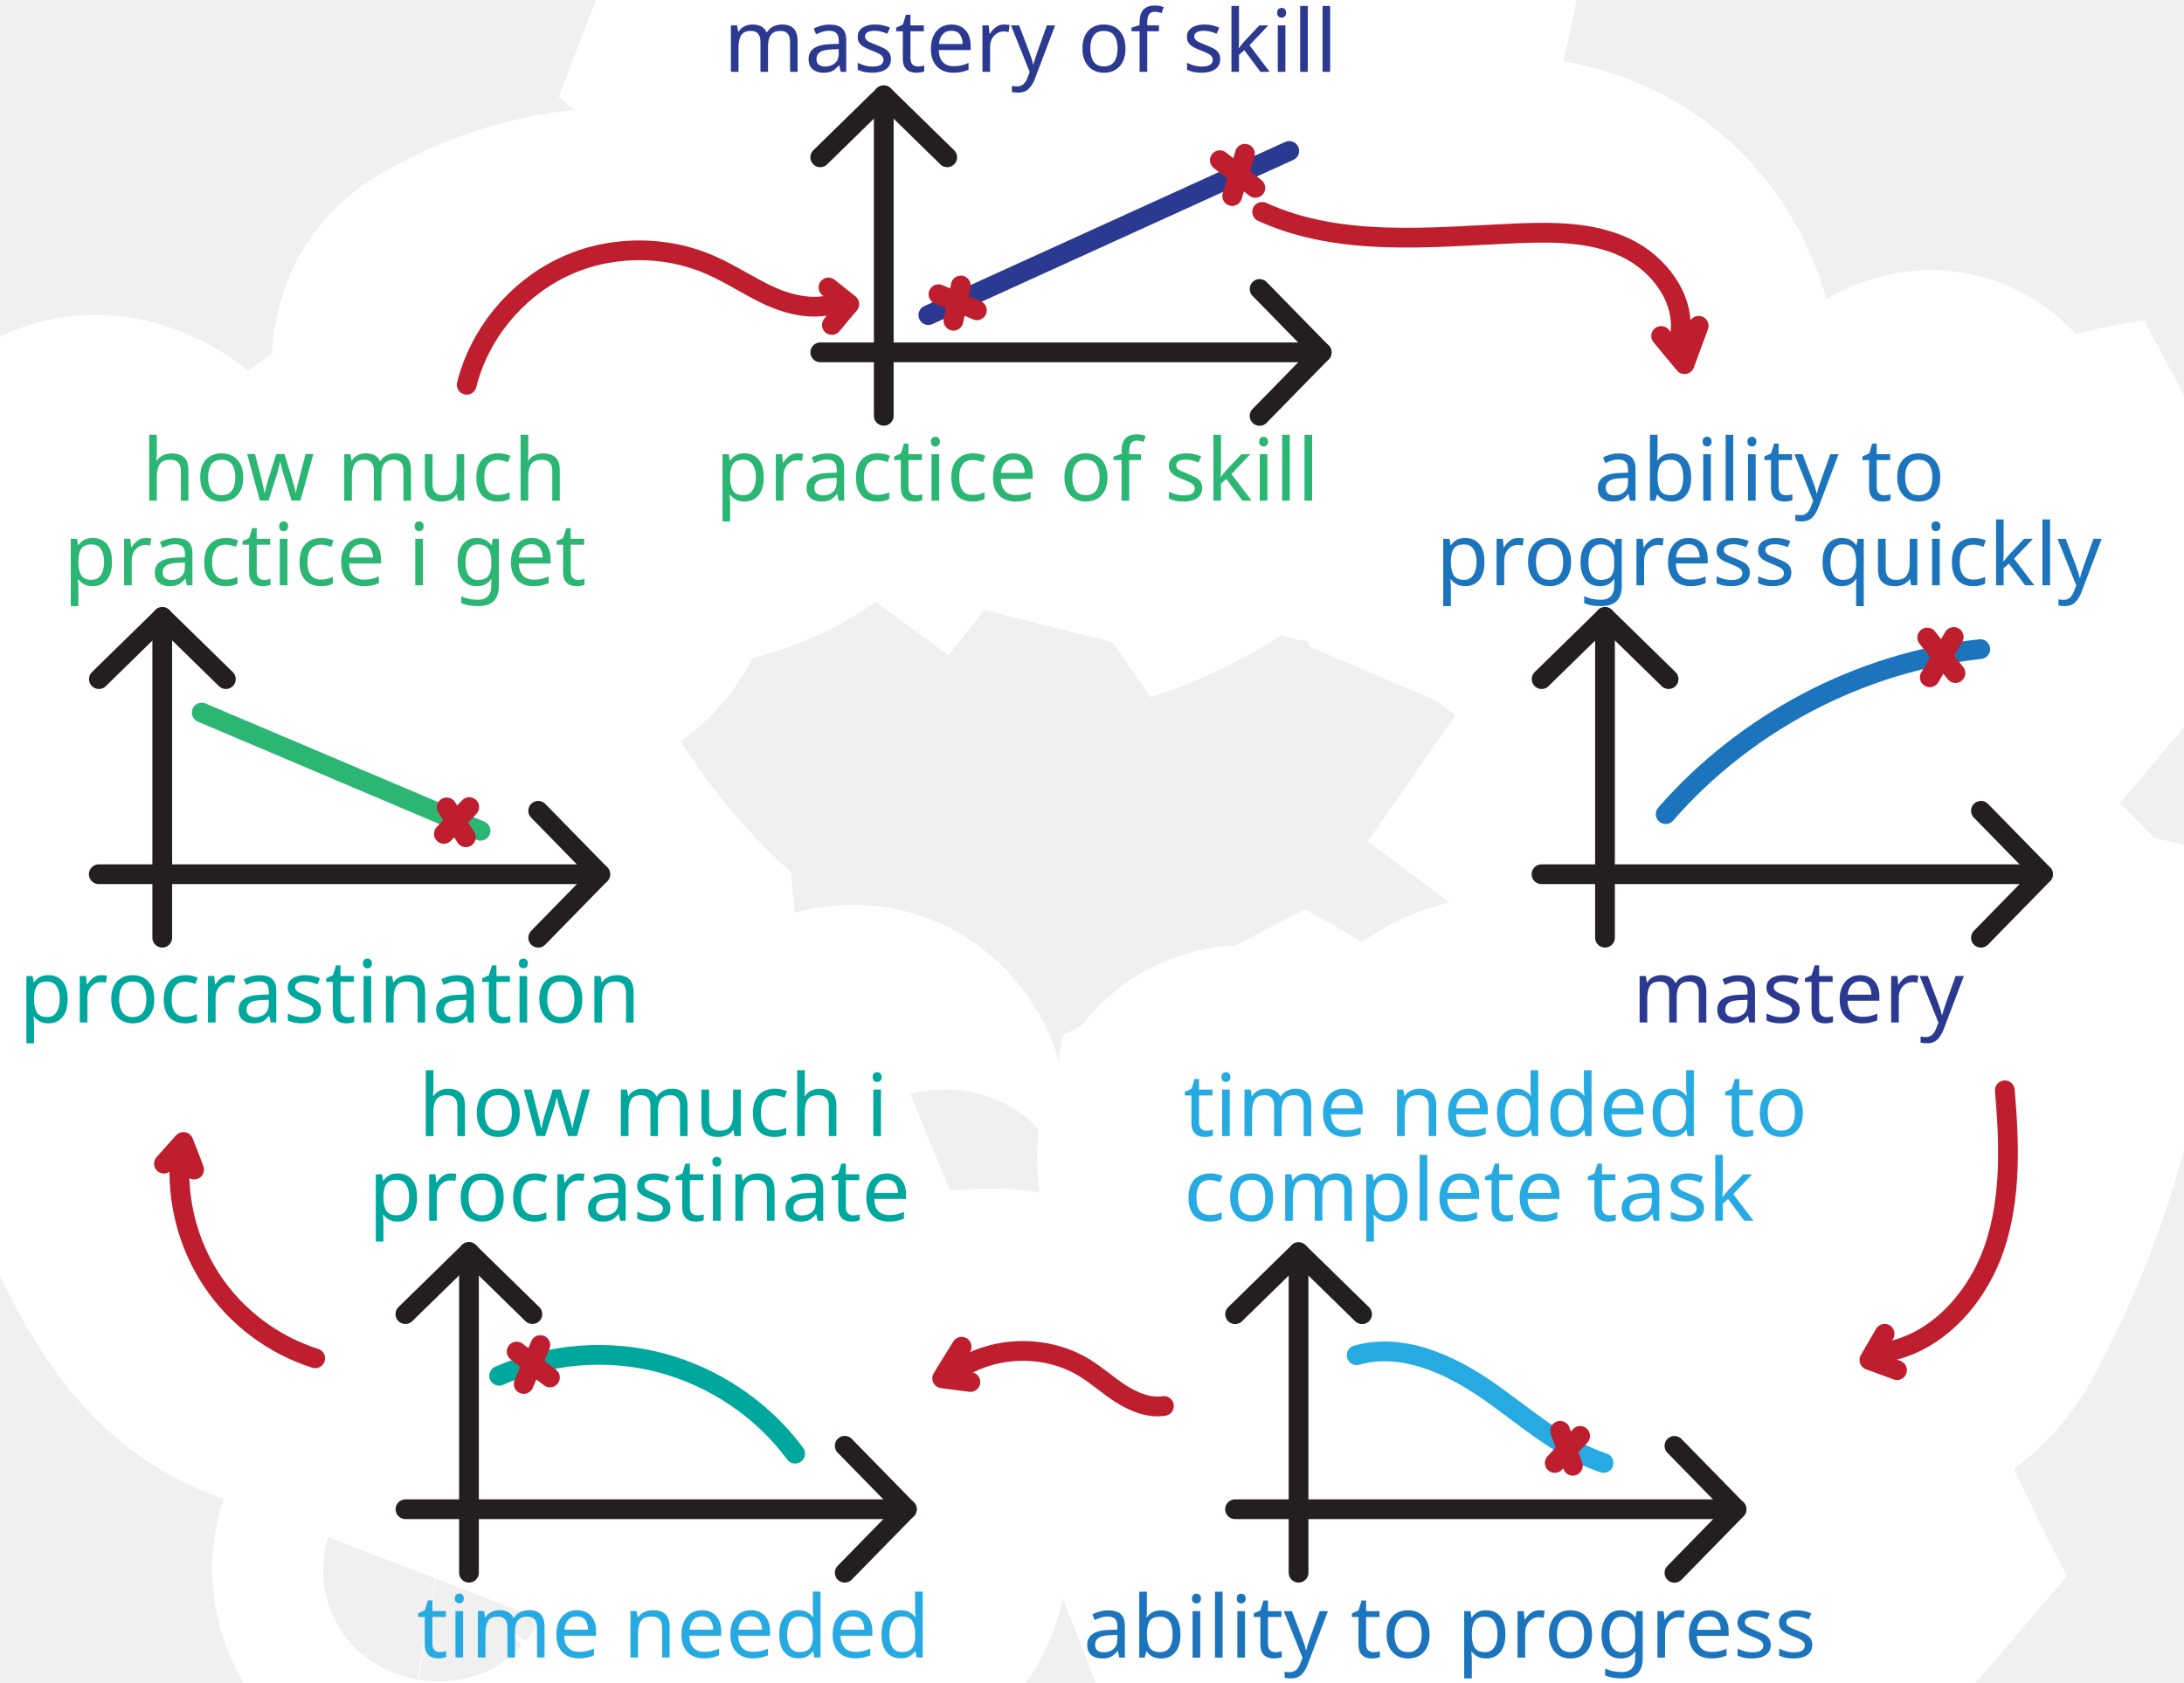
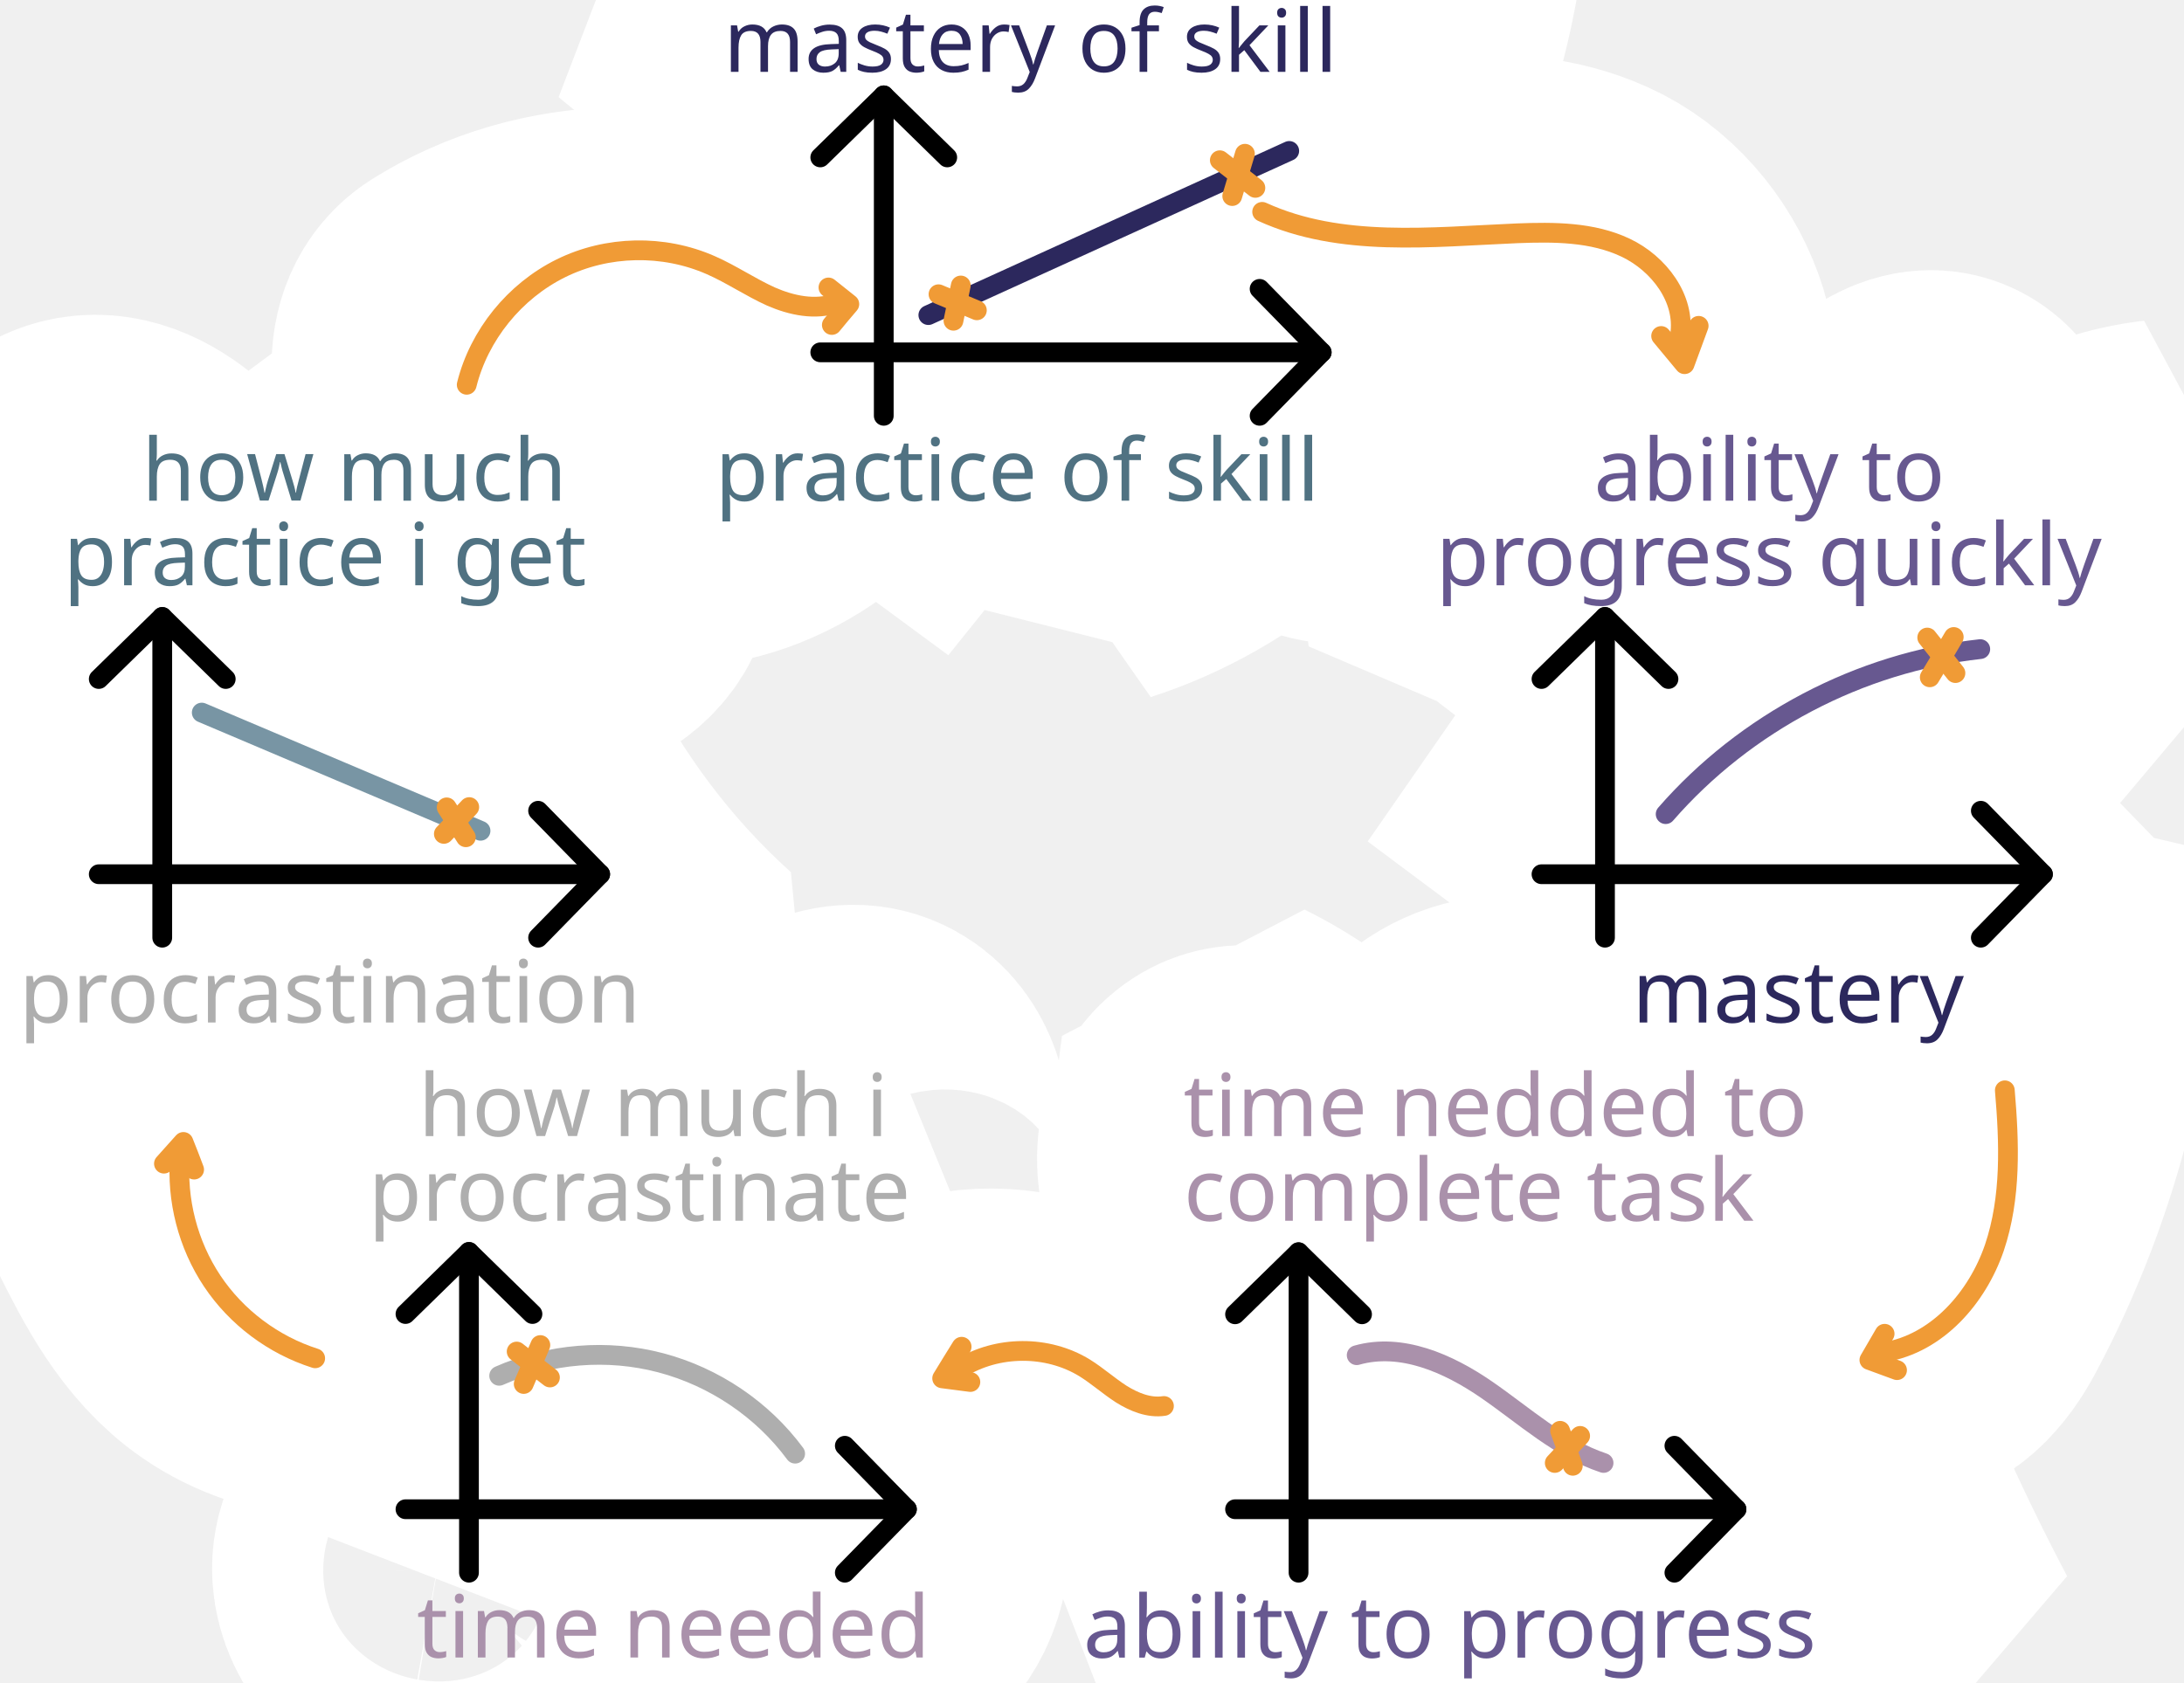
- <svg xmlns="http://www.w3.org/2000/svg" xmlns:xlink="http://www.w3.org/1999/xlink" version="1.1" id="Layer_1" x="0px" y="0px" width="774px" height="596.3px" viewBox="0 0 774 596.3" enable-background="new 0 0 774 596.3" xml:space="preserve">
-   <symbol id="Arrow_right_1_" viewBox="-25.5 -26 29 52">
-     <polyline fill="none" stroke="#231F20" stroke-width="7" stroke-linecap="round" stroke-linejoin="round" stroke-miterlimit="10" points="   -22,22.5 0,0 -22,-22.5  " />
-   </symbol>
-   <symbol id="Arrow_up" viewBox="-26 -25.5 52 29">
-     <polyline fill="none" stroke="#231F20" stroke-width="7" stroke-linecap="round" stroke-linejoin="round" stroke-miterlimit="10" points="   -22.5,-22 0,0 22.5,-22  " />
-   </symbol>
+ <svg xmlns="http://www.w3.org/2000/svg" version="1.1" id="Layer_1" x="0px" y="0px" width="774px" height="596.3px" viewBox="0 0 774 596.3" enable-background="new 0 0 774 596.3" xml:space="preserve">
  <path fill="none" stroke="#FFFFFF" stroke-width="120" stroke-linejoin="bevel" stroke-miterlimit="10" d="M275.6-0.4  c-7.2,18.8-14.4,37.5-21.6,56.3c29.4-18.7,58.8-37.3,88.2-56C310.5,38.9,278.8,78,247.1,117C293,77.9,338.9,38.7,384.8-0.5  c-55.1,51-112.2,105-136,176.2c28.3-5.1,49.8-28.7,63.8-53.8s22.8-53.1,38.4-77.3s40.9-45.1,69.6-44.4  c-43.8,64.8-87.5,129.6-131.3,194.5c53.8-67,107.5-133.9,161.3-200.9c6.7,25.2-5,51.9-21.6,72s-37.8,35.9-55,55.4  c-17.3,19.5-30.8,44.9-26.9,70.7C398,123.9,448.9,56,499.9-12c-13.5,76.4-62.8,140.9-110.5,202c36.6-11.8,67.9-39,84.7-73.6  c-12.5,1.5-23,13.1-23.1,25.7c-0.1,12.6,10.1,24.4,22.6,26.1c4.9,0.7,9.9-0.1,14.5-1.8c16-5.8,26.4-23.9,23.5-40.6  s-18.9-30.2-35.9-30.3c25.3-14.5,57-21.9,83.6-9.9s41.8,48.9,24.3,72.2c-9.1,12.2-24.2,18-37.3,26c-13,8-25.5,21.2-23.2,36.3  c30-21.1,60-42.3,90-63.4c-22.2,37.2-44.4,74.4-66.6,111.6c36.2-36.9,72.5-73.8,108.7-110.6c-40.4,58.3-80.8,116.6-121.2,174.8  c44.1-55,88.3-110,132.4-165c5.9-7.4,15.9-15.4,23.5-9.9c8.3,6,2,19-4.6,26.7C643.2,234,601,283.4,558.8,332.8  c56.6-52.7,113.2-105.4,169.8-158.1C677.8,235.8,627,296.8,576.2,357.9c42.9-15.4,67.5-59.2,90.7-98.5  c23.2-39.3,54.5-80.9,99.8-86.1C712.9,237.1,659.2,301,605.4,364.8c41.1-30.9,82.1-61.8,123.2-92.7c-22.1,27.7-44.3,55.5-66.4,83.2  c27.8-7,52.3-26.4,65.4-51.9c0.6,53.8-12.6,107.8-38,155.3c-4.3,8-11.5,17.1-20.3,15c-5.4-1.3-8.9-6.3-11.9-11  c-18.7-29-37.3-58.1-56-87.1c16.7,73.4,43,144.5,78.1,211.1c-38.3-13.1-58-55-68.7-94c-10.7-39-17.8-81.6-45.5-111  c-15.2,71.6,6.7,150.1,56.7,203.5c-9.1,6-22.1,2-29.5-6s-10.7-18.9-13.8-29.4c-16.7-57.3-33.3-114.5-50-171.8  c-18.1,3.8-29.4,23.1-30.3,41.6c-0.9,18.4,6.3,36.2,13.3,53.3c15.5,37.6,31,75.1,46.5,112.7c-15.6,10.6-37.9-3.9-43.7-21.8  c-5.8-18-1.4-37.4-0.7-56.3c2-53.8-29.8-107.4-78.1-131.3c-5.3,34.9,2.9,71.7,22.6,100.9c11.4,16.9,26.5,31.6,34.4,50.4  c7.9,18.8,5.6,44.4-12.1,54.6c-29.2,16.9-67-21.9-97.8-8.1c32.9-10.9,70.9-27.2,77.8-61.2c6-29.7-15.2-57.1-28.4-84.4  c-4.7-9.7-7.8-23,0.4-30.1c11.2-9.8,28.4,4.4,32.1,18.9c9.2,36-23.6,76.1-60.7,74.3c-15-0.8-29.2-7.1-44.1-9.5  c-14.9-2.3-32.6,0.9-40.1,14c-10.7,18.6,5.9,43.9-3.6,63.2c-8.1,16.5-30,19.3-48.4,19.9c-27.9,0.9-55.8,1.9-83.7,2.8  c-10.2,0.3-20.6,0.6-30.1-2.8s-18.1-11.7-18.8-21.9c-0.8-12,11.4-22.9,23.2-20.9c11.8,2.1,19.5,16.6,14.7,27.5  c3.2-9.6,6.5-19.5,13.2-27c6.7-7.5,17.8-12.2,27.2-8.5c9.3,3.7,14,14,21.5,20.7c9.5,8.6,24.1,10.9,35.8,5.7  c11.7-5.2,19.7-17.6,19.7-30.4c10.9,10.4,21.7,20.9,32.6,31.3c0.5-24.2-16.3-47.7-39.3-55.1c-23-7.4-50.3,1.9-64,21.8  c5.3-20.3,10.7-40.6,16-61c-25.1,11-50.2,21.9-75.3,32.9c-20.3-31.3-18.3-75.4,4.8-104.8c1.8,20.9,3.5,41.9,5.3,62.8  c24.1-25,48.2-50,72.3-74.9c-1.1,18.9-2.2,37.8-3.4,56.7c9.8,4.9,21.7-2.2,27.7-11.4c6-9.2,8.5-20.3,14.6-29.4  c6.1-9.1,18.4-15.9,27.9-10.6c7.9,4.4,10.1,14.7,9.7,23.7s-2.5,18.2,0,26.8c2.5,8.6,12.4,16.1,20.4,11.9  c-61.6,18.5-125.4,29.9-189.6,33.9c-22.6,1.4-47.1,1.4-65.7-11.5c-14.9-10.3-23.5-27.2-31.6-43.4c-12.8-25.8-25.6-51.5-38.5-77.3  c16.4,3.6,31.4,13.4,41.3,26.9c-10.5-28.4-21.1-56.7-31.6-85.1c12.5,36.1,38.6,67.3,71.9,85.9c-26.5-54.8-53-109.6-79.4-164.4  C56,261.5,95.2,312.6,134.3,363.8c-19.4-71.3-57.5-137.3-109.6-189.8c15.9-8.9,33.3,8.5,43.3,23.8c37.5,57.7,74.9,115.4,112.4,173.1  c-35.5-71.6-71-143.3-105.3-215.5c45.7,41.7,80.6,95.1,100.4,153.7c5.2,15.5,9.8,32,21.5,43.4s33.4,14.3,43.2,1.3  c-53.9-48.4-88.2-118-93.8-190.2c4,18,8.9,37.3,23.4,48.7c14.4,11.4,41.2,7.5,44.8-10.6c2.5-12.8-7.6-24.7-18.6-31.7  s-23.8-11.7-32.5-21.4c-8.7-9.7-10.7-27.4,0.3-34.3c33.1-20.8,77.5-21.8,111.5-2.6" />
  <g id="Arrow_right">
</g>
  <g>
-     <line fill="none" stroke="#231F20" stroke-width="7" stroke-linecap="round" stroke-linejoin="round" stroke-miterlimit="10" x1="313.2" y1="33.8" x2="313.2" y2="147.4" />
-     <line fill="none" stroke="#231F20" stroke-width="7" stroke-linecap="round" stroke-linejoin="round" stroke-miterlimit="10" x1="290.7" y1="124.9" x2="468.4" y2="124.9" />
-     <use xlink:href="#Arrow_up" width="52" height="29" x="-26" y="-25.5" transform="matrix(1 0 0 -1 313.1921 33.7581)" overflow="visible" />
-     <use xlink:href="#Arrow_right_1_" width="29" height="52" x="-25.5" y="-26" transform="matrix(1 0 0 -1 468.3906 124.9321)" overflow="visible" />
-     <text transform="matrix(1 0 0 1 253.4417 177.4799)" fill="#2BB673" font-family="'PermanentMarker'" font-size="30.74px">practice of skill</text>
-     <text transform="matrix(1 0 0 1 256.4137 25.4656)" fill="#2B3990" font-family="'PermanentMarker'" font-size="30.74px">mastery of skill</text>
-     <path fill="none" stroke="#2B3990" stroke-width="7" stroke-linecap="round" stroke-linejoin="round" stroke-miterlimit="10" d="   M329,111.7c42.6-19.4,85.2-38.8,127.9-58.2" />
+     <line fill="none" stroke="#000000" stroke-width="7" stroke-linecap="round" stroke-linejoin="round" stroke-miterlimit="10" x1="313.2" y1="33.8" x2="313.2" y2="147.4" />
+     <line fill="none" stroke="#000000" stroke-width="7" stroke-linecap="round" stroke-linejoin="round" stroke-miterlimit="10" x1="290.7" y1="124.9" x2="468.4" y2="124.9" />
+     <g>
+       <polyline fill="none" stroke="#000000" stroke-width="7" stroke-linecap="round" stroke-linejoin="round" stroke-miterlimit="10" points="    290.7,55.8 313.2,33.8 335.7,55.8   " />
+     </g>
+     <g>
+       <polyline fill="none" stroke="#000000" stroke-width="7" stroke-linecap="round" stroke-linejoin="round" stroke-miterlimit="10" points="    446.4,102.4 468.4,124.9 446.4,147.4   " />
+     </g>
+     <text transform="matrix(1 0 0 1 253.4417 177.4799)" fill="#507282" font-family="'PermanentMarker'" font-size="30.74px">practice of skill</text>
+     <text transform="matrix(1 0 0 1 256.4137 25.4656)" fill="#2C285D" font-family="'PermanentMarker'" font-size="30.74px">mastery of skill</text>
+     <path fill="none" stroke="#2C285D" stroke-width="7" stroke-linecap="round" stroke-linejoin="round" stroke-miterlimit="10" d="   M329,111.7c42.6-19.4,85.2-38.8,127.9-58.2" />
  </g>
  <g>
-     <line fill="none" stroke="#231F20" stroke-width="7" stroke-linecap="round" stroke-linejoin="round" stroke-miterlimit="10" x1="568.8" y1="218.7" x2="568.8" y2="332.4" />
-     <line fill="none" stroke="#231F20" stroke-width="7" stroke-linecap="round" stroke-linejoin="round" stroke-miterlimit="10" x1="546.3" y1="309.9" x2="724" y2="309.9" />
-     <use xlink:href="#Arrow_up" width="52" height="29" x="-26" y="-25.5" transform="matrix(1 0 0 -1 568.8407 218.7347)" overflow="visible" />
-     <use xlink:href="#Arrow_right_1_" width="29" height="52" x="-25.5" y="-26" transform="matrix(1 0 0 -1 724.0392 309.9087)" overflow="visible" />
-     <text transform="matrix(1 0 0 1 578.4655 362.4565)" fill="#2B3990" font-family="'PermanentMarker'" font-size="30.74px">mastery</text>
+     <line fill="none" stroke="#000000" stroke-width="7" stroke-linecap="round" stroke-linejoin="round" stroke-miterlimit="10" x1="568.8" y1="218.7" x2="568.8" y2="332.4" />
+     <line fill="none" stroke="#000000" stroke-width="7" stroke-linecap="round" stroke-linejoin="round" stroke-miterlimit="10" x1="546.3" y1="309.9" x2="724" y2="309.9" />
+     <g>
+       <polyline fill="none" stroke="#000000" stroke-width="7" stroke-linecap="round" stroke-linejoin="round" stroke-miterlimit="10" points="    546.3,240.7 568.8,218.7 591.3,240.7   " />
+     </g>
+     <g>
+       <polyline fill="none" stroke="#000000" stroke-width="7" stroke-linecap="round" stroke-linejoin="round" stroke-miterlimit="10" points="    702,287.4 724,309.9 702,332.4   " />
+     </g>
+     <text transform="matrix(1 0 0 1 578.4655 362.4565)" fill="#2C285D" font-family="'PermanentMarker'" font-size="30.74px">mastery</text>
    <text transform="matrix(1 0 0 1 564.8666 177.4802)">
-       <tspan x="0" y="0" fill="#1C75BC" font-family="'PermanentMarker'" font-size="30.74px">ability to</tspan>
-       <tspan x="-56" y="30" fill="#1C75BC" font-family="'PermanentMarker'" font-size="30.74px">progress quickly</tspan>
+       <tspan x="0" y="0" fill="#675890" font-family="'PermanentMarker'" font-size="30.74px">ability to</tspan>
+       <tspan x="-56" y="30" fill="#675890" font-family="'PermanentMarker'" font-size="30.74px">progress quickly</tspan>
    </text>
-     <path fill="none" stroke="#1C75BC" stroke-width="7" stroke-linecap="round" stroke-linejoin="round" stroke-miterlimit="10" d="   M590.3,288.6c28.2-32.4,68.8-53.8,111.5-58.5" />
+     <path fill="none" stroke="#675890" stroke-width="7" stroke-linecap="round" stroke-linejoin="round" stroke-miterlimit="10" d="   M590.3,288.6c28.2-32.4,68.8-53.8,111.5-58.5" />
  </g>
  <g>
-     <line fill="none" stroke="#231F20" stroke-width="7" stroke-linecap="round" stroke-linejoin="round" stroke-miterlimit="10" x1="460.2" y1="443.9" x2="460.2" y2="557.5" />
-     <line fill="none" stroke="#231F20" stroke-width="7" stroke-linecap="round" stroke-linejoin="round" stroke-miterlimit="10" x1="437.7" y1="535" x2="615.4" y2="535" />
-     <use xlink:href="#Arrow_up" width="52" height="29" x="-26" y="-25.5" transform="matrix(1 0 0 -1 460.2157 443.8728)" overflow="visible" />
-     <use xlink:href="#Arrow_right_1_" width="29" height="52" x="-25.5" y="-26" transform="matrix(1 0 0 -1 615.4142 535.0469)" overflow="visible" />
-     <text transform="matrix(1 0 0 1 383.8946 587.5947)" fill="#1C75BC" font-family="'PermanentMarker'" font-size="30.74px">ability to progress</text>
+     <line fill="none" stroke="#000000" stroke-width="7" stroke-linecap="round" stroke-linejoin="round" stroke-miterlimit="10" x1="460.2" y1="443.9" x2="460.2" y2="557.5" />
+     <line fill="none" stroke="#000000" stroke-width="7" stroke-linecap="round" stroke-linejoin="round" stroke-miterlimit="10" x1="437.7" y1="535" x2="615.4" y2="535" />
+     <g>
+       <polyline fill="none" stroke="#000000" stroke-width="7" stroke-linecap="round" stroke-linejoin="round" stroke-miterlimit="10" points="    437.7,465.9 460.2,443.9 482.7,465.9   " />
+     </g>
+     <g>
+       <polyline fill="none" stroke="#000000" stroke-width="7" stroke-linecap="round" stroke-linejoin="round" stroke-miterlimit="10" points="    593.4,512.5 615.4,535 593.4,557.5   " />
+     </g>
+     <text transform="matrix(1 0 0 1 383.8946 587.5947)" fill="#675890" font-family="'PermanentMarker'" font-size="30.74px">ability to progress</text>
    <text transform="matrix(1 0 0 1 419.4077 402.7358)">
-       <tspan x="0" y="0" fill="#27AAE1" font-family="'PermanentMarker'" font-size="30.74px">time nedded to</tspan>
-       <tspan x="0.1" y="30" fill="#27AAE1" font-family="'PermanentMarker'" font-size="30.74px">complete task</tspan>
+       <tspan x="0" y="0" fill="#AA91AB" font-family="'PermanentMarker'" font-size="30.74px">time nedded to</tspan>
+       <tspan x="0.1" y="30" fill="#AA91AB" font-family="'PermanentMarker'" font-size="30.74px">complete task</tspan>
    </text>
-     <path fill="none" stroke="#27AAE1" stroke-width="7" stroke-linecap="round" stroke-linejoin="round" stroke-miterlimit="10" d="   M480.8,480.4c15.8-4.5,32.5,2.9,46,12.2c13.5,9.3,25.9,20.8,41.5,26" />
+     <path fill="none" stroke="#AA91AB" stroke-width="7" stroke-linecap="round" stroke-linejoin="round" stroke-miterlimit="10" d="   M480.8,480.4c15.8-4.5,32.5,2.9,46,12.2c13.5,9.3,25.9,20.8,41.5,26" />
  </g>
  <g>
-     <line fill="none" stroke="#231F20" stroke-width="7" stroke-linecap="round" stroke-linejoin="round" stroke-miterlimit="10" x1="166.2" y1="443.8" x2="166.2" y2="557.5" />
-     <line fill="none" stroke="#231F20" stroke-width="7" stroke-linecap="round" stroke-linejoin="round" stroke-miterlimit="10" x1="143.7" y1="535" x2="321.4" y2="535" />
-     <use xlink:href="#Arrow_up" width="52" height="29" x="-26" y="-25.5" transform="matrix(1 0 0 -1 166.1684 443.8322)" overflow="visible" />
-     <use xlink:href="#Arrow_right_1_" width="29" height="52" x="-25.5" y="-26" transform="matrix(1 0 0 -1 321.3669 535.0062)" overflow="visible" />
-     <text transform="matrix(1 0 0 1 147.7099 587.554)" fill="#27AAE1" font-family="'PermanentMarker'" font-size="30.74px">time needed</text>
+     <line fill="none" stroke="#000000" stroke-width="7" stroke-linecap="round" stroke-linejoin="round" stroke-miterlimit="10" x1="166.2" y1="443.8" x2="166.2" y2="557.5" />
+     <line fill="none" stroke="#000000" stroke-width="7" stroke-linecap="round" stroke-linejoin="round" stroke-miterlimit="10" x1="143.7" y1="535" x2="321.4" y2="535" />
+     <g>
+       <polyline fill="none" stroke="#000000" stroke-width="7" stroke-linecap="round" stroke-linejoin="round" stroke-miterlimit="10" points="    143.7,465.8 166.2,443.8 188.7,465.8   " />
+     </g>
+     <g>
+       <polyline fill="none" stroke="#000000" stroke-width="7" stroke-linecap="round" stroke-linejoin="round" stroke-miterlimit="10" points="    299.4,512.5 321.4,535 299.4,557.5   " />
+     </g>
+     <text transform="matrix(1 0 0 1 147.7099 587.554)" fill="#AA91AB" font-family="'PermanentMarker'" font-size="30.74px">time needed</text>
    <text transform="matrix(1 0 0 1 148.2802 402.736)">
-       <tspan x="0" y="0" fill="#00A79D" font-family="'PermanentMarker'" font-size="30.74px">how much i</tspan>
-       <tspan x="-17.7" y="30" fill="#00A79D" font-family="'PermanentMarker'" font-size="30.74px">procrastinate</tspan>
+       <tspan x="0" y="0" fill="#AEAEAE" font-family="'PermanentMarker'" font-size="30.74px">how much i</tspan>
+       <tspan x="-17.7" y="30" fill="#AEAEAE" font-family="'PermanentMarker'" font-size="30.74px">procrastinate</tspan>
    </text>
-     <path fill="none" stroke="#00A79D" stroke-width="7" stroke-linecap="round" stroke-linejoin="round" stroke-miterlimit="10" d="   M176.9,487.7c17.9-7.9,38.4-9.6,57.3-4.6s36,16.5,47.6,32.2" />
+     <path fill="none" stroke="#AEAEAE" stroke-width="7" stroke-linecap="round" stroke-linejoin="round" stroke-miterlimit="10" d="   M176.9,487.7c17.9-7.9,38.4-9.6,57.3-4.6s36,16.5,47.6,32.2" />
  </g>
  <g>
-     <line fill="none" stroke="#231F20" stroke-width="7" stroke-linecap="round" stroke-linejoin="round" stroke-miterlimit="10" x1="57.5" y1="218.7" x2="57.5" y2="332.4" />
-     <line fill="none" stroke="#231F20" stroke-width="7" stroke-linecap="round" stroke-linejoin="round" stroke-miterlimit="10" x1="35" y1="309.9" x2="212.7" y2="309.9" />
-     <use xlink:href="#Arrow_up" width="52" height="29" x="-26" y="-25.5" transform="matrix(1 0 0 -1 57.5435 218.7344)" overflow="visible" />
-     <use xlink:href="#Arrow_right_1_" width="29" height="52" x="-25.5" y="-26" transform="matrix(1 0 0 -1 212.7419 309.9084)" overflow="visible" />
-     <text transform="matrix(1 0 0 1 6.7539 362.4562)" fill="#00A79D" font-family="'PermanentMarker'" font-size="30.74px">procrastination</text>
+     <line fill="none" stroke="#000000" stroke-width="7" stroke-linecap="round" stroke-linejoin="round" stroke-miterlimit="10" x1="57.5" y1="218.7" x2="57.5" y2="332.4" />
+     <line fill="none" stroke="#000000" stroke-width="7" stroke-linecap="round" stroke-linejoin="round" stroke-miterlimit="10" x1="35" y1="309.9" x2="212.7" y2="309.9" />
+     <g>
+       <polyline fill="none" stroke="#000000" stroke-width="7" stroke-linecap="round" stroke-linejoin="round" stroke-miterlimit="10" points="    35,240.7 57.5,218.7 80,240.7   " />
+     </g>
+     <g>
+       <polyline fill="none" stroke="#000000" stroke-width="7" stroke-linecap="round" stroke-linejoin="round" stroke-miterlimit="10" points="    190.7,287.4 212.7,309.9 190.7,332.4   " />
+     </g>
+     <text transform="matrix(1 0 0 1 6.7539 362.4562)" fill="#AEAEAE" font-family="'PermanentMarker'" font-size="30.74px">procrastination</text>
    <text transform="matrix(1 0 0 1 50.2672 177.4799)">
-       <tspan x="0" y="0" fill="#2BB673" font-family="'PermanentMarker'" font-size="30.74px">how much</tspan>
-       <tspan x="-27.8" y="30" fill="#2BB673" font-family="'PermanentMarker'" font-size="30.74px">practice i get</tspan>
+       <tspan x="0" y="0" fill="#507282" font-family="'PermanentMarker'" font-size="30.74px">how much</tspan>
+       <tspan x="-27.8" y="30" fill="#507282" font-family="'PermanentMarker'" font-size="30.74px">practice i get</tspan>
    </text>
-     <path fill="none" stroke="#2BB673" stroke-width="7" stroke-linecap="round" stroke-linejoin="round" stroke-miterlimit="10" d="   M71.5,252.6c32.9,14,65.9,27.9,98.8,41.9" />
+     <path fill="none" stroke="#7895A4" stroke-width="7" stroke-linecap="round" stroke-linejoin="round" stroke-miterlimit="10" d="   M71.5,252.6c32.9,14,65.9,27.9,98.8,41.9" />
  </g>
  <g>
-     <path fill="none" stroke="#BE1E2D" stroke-width="7" stroke-linecap="round" stroke-linejoin="round" stroke-miterlimit="10" d="   M432.3,56.8c4.2,3.3,8.4,6.5,12.6,9.8" />
-     <path fill="none" stroke="#BE1E2D" stroke-width="7" stroke-linecap="round" stroke-linejoin="round" stroke-miterlimit="10" d="   M441.2,54.5c-1.5,5-3,10-4.5,15" />
-     <path fill="none" stroke="#BE1E2D" stroke-width="7" stroke-linecap="round" stroke-linejoin="round" stroke-miterlimit="10" d="   M447.3,75.1c27.8,12.7,59.9,8.9,90.4,7.6c13-0.5,26.6-0.5,38.4,5.1c11.8,5.6,21.3,18.1,19.3,31" />
-     <path fill="none" stroke="#BE1E2D" stroke-width="7" stroke-linecap="round" stroke-linejoin="round" stroke-miterlimit="10" d="   M588.7,119.1c2.8,3.3,5.5,6.7,8.3,10c1.7-4.5,3.3-9.1,5-13.6" />
-     <path fill="none" stroke="#BE1E2D" stroke-width="7" stroke-linecap="round" stroke-linejoin="round" stroke-miterlimit="10" d="   M692.4,225.8c-2.8,4.8-5.6,9.5-8.5,14.3" />
-     <path fill="none" stroke="#BE1E2D" stroke-width="7" stroke-linecap="round" stroke-linejoin="round" stroke-miterlimit="10" d="   M683,226c3.3,4.2,6.7,8.4,10,12.6" />
-     <path fill="none" stroke="#BE1E2D" stroke-width="7" stroke-linecap="round" stroke-linejoin="round" stroke-miterlimit="10" d="   M710.5,386.5c1.6,18.7,2.3,38-3.7,55.8c-6.1,17.8-20.3,33.9-38.8,37" />
-     <path fill="none" stroke="#BE1E2D" stroke-width="7" stroke-linecap="round" stroke-linejoin="round" stroke-miterlimit="10" d="   M667.9,472.8c-1.8,3.1-3.6,6.2-5.4,9.3c3.3,1.2,6.5,2.4,9.8,3.6" />
-     <path fill="none" stroke="#BE1E2D" stroke-width="7" stroke-linecap="round" stroke-linejoin="round" stroke-miterlimit="10" d="   M560,509c-3,3.2-6,6.4-9,9.6" />
-     <path fill="none" stroke="#BE1E2D" stroke-width="7" stroke-linecap="round" stroke-linejoin="round" stroke-miterlimit="10" d="   M552.9,507.2c1.5,4.1,3,8.3,4.5,12.4" />
-     <path fill="none" stroke="#BE1E2D" stroke-width="7" stroke-linecap="round" stroke-linejoin="round" stroke-miterlimit="10" d="   M412.5,498.4c-5.3,0.8-10.6-1.4-15.1-4.2c-4.5-2.9-8.5-6.5-13-9.3c-13.2-8.1-31-8-44.1,0.2" />
-     <path fill="none" stroke="#BE1E2D" stroke-width="7" stroke-linecap="round" stroke-linejoin="round" stroke-miterlimit="10" d="   M340.8,477.4c-2.3,3.7-4.6,7.4-6.9,11.2c3.3,0.4,6.7,0.9,10,1.3" />
-     <path fill="none" stroke="#BE1E2D" stroke-width="7" stroke-linecap="round" stroke-linejoin="round" stroke-miterlimit="10" d="   M191.5,476.8c-2,4.6-3.9,9.2-5.9,13.8" />
-     <path fill="none" stroke="#BE1E2D" stroke-width="7" stroke-linecap="round" stroke-linejoin="round" stroke-miterlimit="10" d="   M183.1,479.1c3.9,3.1,7.8,6.1,11.8,9.2" />
-     <path fill="none" stroke="#BE1E2D" stroke-width="7" stroke-linecap="round" stroke-linejoin="round" stroke-miterlimit="10" d="   M111.7,481.5c-14.8-4.7-27.9-14.5-36.5-27.4c-8.6-12.9-12.7-28.8-11.4-44.2" />
-     <path fill="none" stroke="#BE1E2D" stroke-width="7" stroke-linecap="round" stroke-linejoin="round" stroke-miterlimit="10" d="   M58.1,412.5c2.3-2.6,4.6-5.1,6.9-7.7c1.3,3.3,2.6,6.5,3.8,9.8" />
-     <path fill="none" stroke="#BE1E2D" stroke-width="7" stroke-linecap="round" stroke-linejoin="round" stroke-miterlimit="10" d="   M166.3,286.1c-3,3.2-6,6.4-9,9.5" />
-     <path fill="none" stroke="#BE1E2D" stroke-width="7" stroke-linecap="round" stroke-linejoin="round" stroke-miterlimit="10" d="   M158.3,286.2c2.3,3.5,4.5,7.1,6.8,10.6" />
-     <path fill="none" stroke="#BE1E2D" stroke-width="7" stroke-linecap="round" stroke-linejoin="round" stroke-miterlimit="10" d="   M165.4,136.4c4.4-17.7,17-33.2,33.4-41.3s36.3-8.5,53.1-1.1c7.3,3.2,14,7.8,21.3,11.1c7.3,3.2,15.8,5,23.3,2.3" />
-     <path fill="none" stroke="#BE1E2D" stroke-width="7" stroke-linecap="round" stroke-linejoin="round" stroke-miterlimit="10" d="   M293.6,101.9c2.5,2,4.9,3.9,7.4,5.9c-2.1,2.5-4.2,4.9-6.2,7.4" />
-     <path fill="none" stroke="#BE1E2D" stroke-width="7" stroke-linecap="round" stroke-linejoin="round" stroke-miterlimit="10" d="   M340.5,101.2c-0.9,4.2-1.7,8.3-2.6,12.5" />
-     <path fill="none" stroke="#BE1E2D" stroke-width="7" stroke-linecap="round" stroke-linejoin="round" stroke-miterlimit="10" d="   M332.6,104.3c4.5,1.9,9.1,3.8,13.6,5.7" />
+     <path fill="none" stroke="#F09B36" stroke-width="7" stroke-linecap="round" stroke-linejoin="round" stroke-miterlimit="10" d="   M432.3,56.8c4.2,3.3,8.4,6.5,12.6,9.8" />
+     <path fill="none" stroke="#F09B36" stroke-width="7" stroke-linecap="round" stroke-linejoin="round" stroke-miterlimit="10" d="   M441.2,54.5c-1.5,5-3,10-4.5,15" />
+     <path fill="none" stroke="#F09B36" stroke-width="7" stroke-linecap="round" stroke-linejoin="round" stroke-miterlimit="10" d="   M447.3,75.1c27.8,12.7,59.9,8.9,90.4,7.6c13-0.5,26.6-0.5,38.4,5.1c11.8,5.6,21.3,18.1,19.3,31" />
+     <path fill="none" stroke="#F09B36" stroke-width="7" stroke-linecap="round" stroke-linejoin="round" stroke-miterlimit="10" d="   M588.7,119.1c2.8,3.3,5.5,6.7,8.3,10c1.7-4.5,3.3-9.1,5-13.6" />
+     <path fill="none" stroke="#F09B36" stroke-width="7" stroke-linecap="round" stroke-linejoin="round" stroke-miterlimit="10" d="   M692.4,225.8c-2.8,4.8-5.6,9.5-8.5,14.3" />
+     <path fill="none" stroke="#F09B36" stroke-width="7" stroke-linecap="round" stroke-linejoin="round" stroke-miterlimit="10" d="   M683,226c3.3,4.2,6.7,8.4,10,12.6" />
+     <path fill="none" stroke="#F09B36" stroke-width="7" stroke-linecap="round" stroke-linejoin="round" stroke-miterlimit="10" d="   M710.5,386.5c1.6,18.7,2.3,38-3.7,55.8c-6.1,17.8-20.3,33.9-38.8,37" />
+     <path fill="none" stroke="#F09B36" stroke-width="7" stroke-linecap="round" stroke-linejoin="round" stroke-miterlimit="10" d="   M667.9,472.8c-1.8,3.1-3.6,6.2-5.4,9.3c3.3,1.2,6.5,2.4,9.8,3.6" />
+     <path fill="none" stroke="#F09B36" stroke-width="7" stroke-linecap="round" stroke-linejoin="round" stroke-miterlimit="10" d="   M560,509c-3,3.2-6,6.4-9,9.6" />
+     <path fill="none" stroke="#F09B36" stroke-width="7" stroke-linecap="round" stroke-linejoin="round" stroke-miterlimit="10" d="   M552.9,507.2c1.5,4.1,3,8.3,4.5,12.4" />
+     <path fill="none" stroke="#F09B36" stroke-width="7" stroke-linecap="round" stroke-linejoin="round" stroke-miterlimit="10" d="   M412.5,498.4c-5.3,0.8-10.6-1.4-15.1-4.2c-4.5-2.9-8.5-6.5-13-9.3c-13.2-8.1-31-8-44.1,0.2" />
+     <path fill="none" stroke="#F09B36" stroke-width="7" stroke-linecap="round" stroke-linejoin="round" stroke-miterlimit="10" d="   M340.8,477.4c-2.3,3.7-4.6,7.4-6.9,11.2c3.3,0.4,6.7,0.9,10,1.3" />
+     <path fill="none" stroke="#F09B36" stroke-width="7" stroke-linecap="round" stroke-linejoin="round" stroke-miterlimit="10" d="   M191.5,476.8c-2,4.6-3.9,9.2-5.9,13.8" />
+     <path fill="none" stroke="#F09B36" stroke-width="7" stroke-linecap="round" stroke-linejoin="round" stroke-miterlimit="10" d="   M183.1,479.1c3.9,3.1,7.8,6.1,11.8,9.2" />
+     <path fill="none" stroke="#F09B36" stroke-width="7" stroke-linecap="round" stroke-linejoin="round" stroke-miterlimit="10" d="   M111.7,481.5c-14.8-4.7-27.9-14.5-36.5-27.4c-8.6-12.9-12.7-28.8-11.4-44.2" />
+     <path fill="none" stroke="#F09B36" stroke-width="7" stroke-linecap="round" stroke-linejoin="round" stroke-miterlimit="10" d="   M58.1,412.5c2.3-2.6,4.6-5.1,6.9-7.7c1.3,3.3,2.6,6.5,3.8,9.8" />
+     <path fill="none" stroke="#F09B36" stroke-width="7" stroke-linecap="round" stroke-linejoin="round" stroke-miterlimit="10" d="   M166.3,286.1c-3,3.2-6,6.4-9,9.5" />
+     <path fill="none" stroke="#F09B36" stroke-width="7" stroke-linecap="round" stroke-linejoin="round" stroke-miterlimit="10" d="   M158.3,286.2c2.3,3.5,4.5,7.1,6.8,10.6" />
+     <path fill="none" stroke="#F09B36" stroke-width="7" stroke-linecap="round" stroke-linejoin="round" stroke-miterlimit="10" d="   M165.4,136.4c4.4-17.7,17-33.2,33.4-41.3s36.3-8.5,53.1-1.1c7.3,3.2,14,7.8,21.3,11.1c7.3,3.2,15.8,5,23.3,2.3" />
+     <path fill="none" stroke="#F09B36" stroke-width="7" stroke-linecap="round" stroke-linejoin="round" stroke-miterlimit="10" d="   M293.6,101.9c2.5,2,4.9,3.9,7.4,5.9c-2.1,2.5-4.2,4.9-6.2,7.4" />
+     <path fill="none" stroke="#F09B36" stroke-width="7" stroke-linecap="round" stroke-linejoin="round" stroke-miterlimit="10" d="   M340.5,101.2c-0.9,4.2-1.7,8.3-2.6,12.5" />
+     <path fill="none" stroke="#F09B36" stroke-width="7" stroke-linecap="round" stroke-linejoin="round" stroke-miterlimit="10" d="   M332.6,104.3c4.5,1.9,9.1,3.8,13.6,5.7" />
  </g>
+   <g id="Arrow_up">
+ </g>
</svg>
